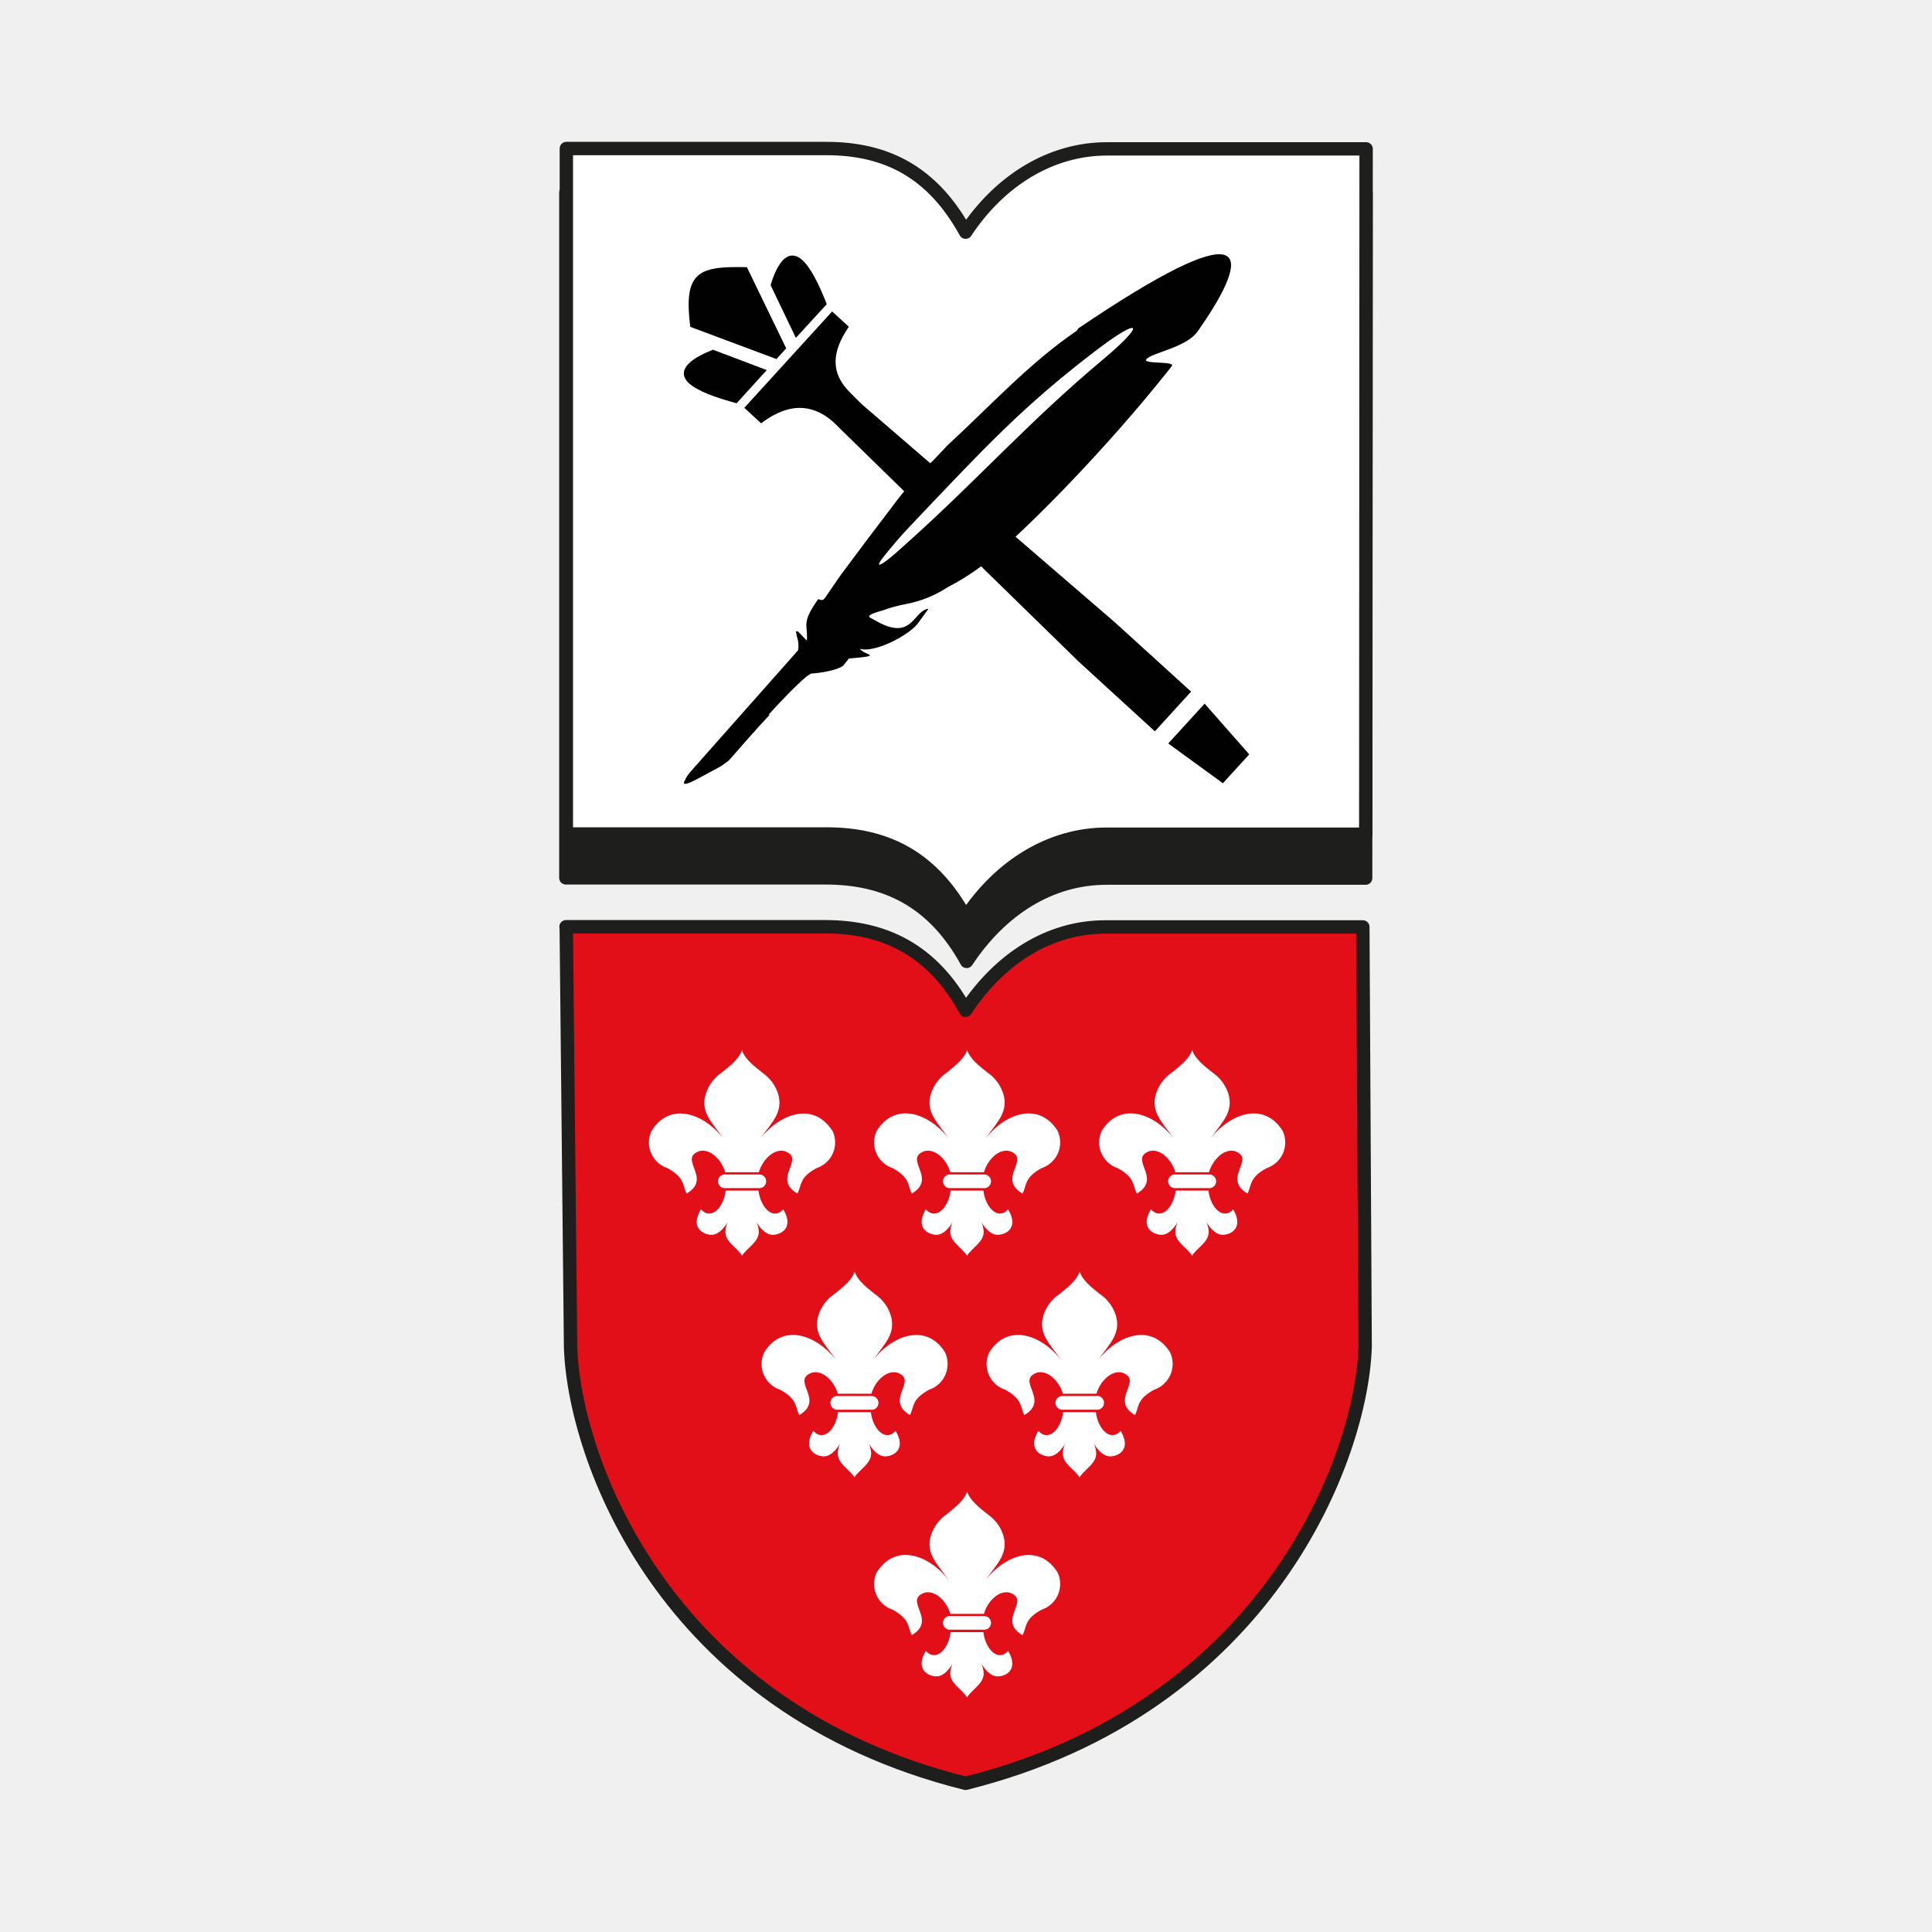
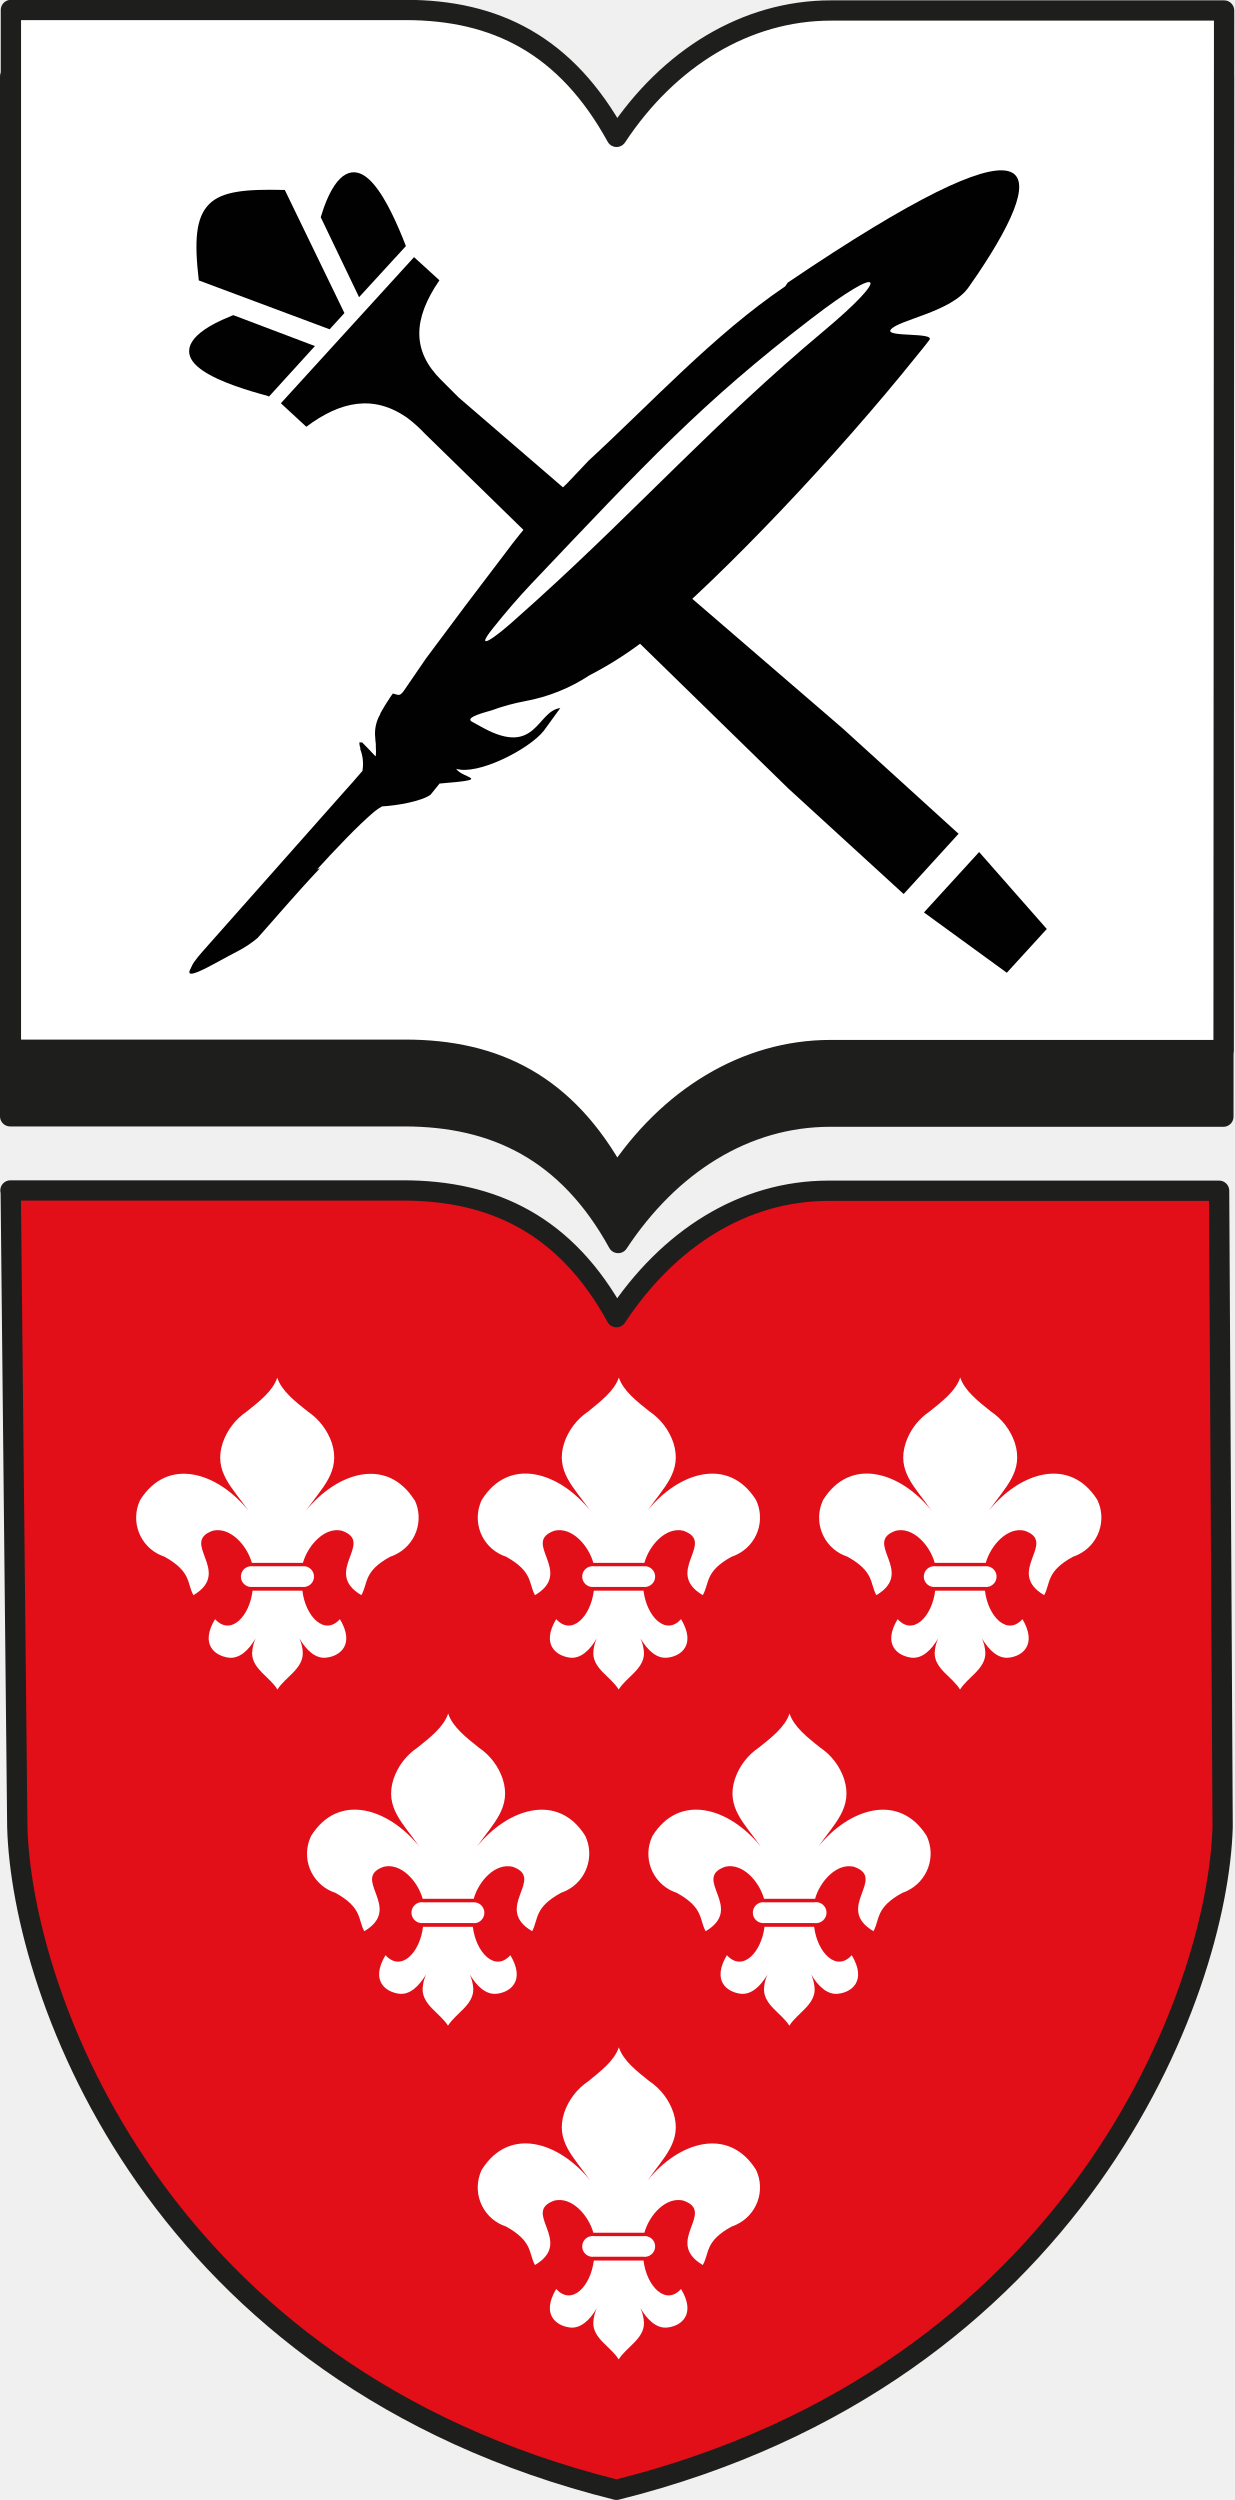
- <svg xmlns="http://www.w3.org/2000/svg" viewBox="-144.71 -36.74 500 500">
+ <svg xmlns="http://www.w3.org/2000/svg" viewBox="0 0 210.57 426.52">
  <g fill-rule="evenodd">
    <g stroke="#1e1e1c" stroke-linejoin="round" stroke-width="3.46">
      <path d="M105.52 34.7c-8.57-15.66-20.93-21.62-36.48-21.61H1.73v177.36h67.25c15.43 0 27.86 5.95 36.48 21.62 8.8-13.35 21.62-21.56 36.17-21.56h67.09l.09-177.36h-67.1c-14.55 0-27.37 8.2-36.19 21.58z" fill="#1e1e1c" />
      <path d="M105.19 23.35C96.59 7.7 84.59 1.7 69.16 1.7H1.86v177.39h67.25c15.48 0 27.48 5.91 36.08 21.61 8.81-13.37 22-21.55 36.48-21.55h67.08l.09-177.36h-67.08c-14.54 0-27.75 8.2-36.57 21.56z" fill="#fff" />
      <path d="M1.83 203.16L2.95 311.7c.78 28.39 23.7 93.49 102.22 113.08C183.7 405.2 207.76 340.1 208.59 311.7l-.6-108.55h-66.64c-14.56 0-27.36 8.21-36.18 21.57-8.57-15.67-21-21.64-36.48-21.62H1.78z" fill="#e20e18" />
    </g>
    <g fill="#fff">
      <path d="M128.98 370.18a7 7 0 0 1-3.37 9.37 6.51 6.51 0 0 1-.77.31c-4.64 2.52-3.77 4.54-4.94 6.57-6.77-4 2.41-9-3.33-11-3-.69-5.82 2.52-6.63 5.49h-8.71c-.83-3-3.68-6.18-6.63-5.49-5.76 2 3.44 7-3.33 11-1.11-2-.3-4-4.94-6.57a7 7 0 0 1-4.46-8.89 5.94 5.94 0 0 1 .32-.79c4.73-7.55 13.31-4.67 18.5 1.83-2.79-4-6-6.69-4.43-11.57a10.57 10.57 0 0 1 4.12-5.37c2-1.65 4.45-3.48 5.2-5.79.75 2.31 3.15 4.14 5.21 5.79a10.53 10.53 0 0 1 4.1 5.37c1.54 4.88-1.62 7.55-4.41 11.57 5.19-6.5 13.77-9.36 18.5-1.83zm-19.19 11.32c.972-.116 1.854.578 1.97 1.55s-.578 1.854-1.55 1.97a1.48 1.48 0 0 1-.42 0h-8.48c-.972.116-1.854-.578-1.97-1.55s.578-1.854 1.55-1.97a1.48 1.48 0 0 1 .42 0zm0 4.16c.52 4.38 3.77 7.79 6.4 4.86 2.58 4.29.09 6.29-2.25 6.56-1.87.27-3.48-1.26-4.66-3.27a7.09 7.09 0 0 1 .59 2.52c0 2.72-3 4.09-4.32 6.21-1.26-2.12-4.33-3.49-4.33-6.21a6.64 6.64 0 0 1 .59-2.52c-1.19 2.05-2.81 3.54-4.65 3.27-2.34-.32-4.83-2.27-2.27-6.56 2.68 2.93 5.89-.48 6.42-4.86zm48.31-72.43a7.05 7.05 0 0 1-3.38 9.39 6.36 6.36 0 0 1-.76.31c-4.64 2.52-3.83 4.54-4.94 6.55-6.77-4 2.41-9-3.34-11-2.94-.69-5.81 2.52-6.62 5.47h-8.71c-.83-3-3.68-6.16-6.63-5.47-5.76 2 3.44 7-3.33 11-1.11-2-.3-4-4.94-6.55a7 7 0 0 1-4.46-8.91 7.68 7.68 0 0 1 .32-.79c4.73-7.54 13.31-4.66 18.5 1.84-2.79-4-6-6.69-4.43-11.56a10.53 10.53 0 0 1 4.1-5.37c2.07-1.65 4.47-3.5 5.22-5.8.75 2.3 3.15 4.15 5.21 5.8a10.44 10.44 0 0 1 4.1 5.37c1.54 4.87-1.62 7.55-4.41 11.56 5.19-6.5 13.77-9.36 18.5-1.84zm-19.2 11.32a1.79 1.79 0 1 1 .52 3.54 2.26 2.26 0 0 1-.52 0h-8.47a1.79 1.79 0 0 1-.52-3.54 2.26 2.26 0 0 1 .52 0zm0 4.18c.53 4.36 3.78 7.79 6.41 4.84 2.58 4.3.09 6.29-2.25 6.57-1.87.26-3.48-1.26-4.66-3.27a7 7 0 0 1 .59 2.51c0 2.73-3 4.1-4.32 6.22-1.32-2.12-4.33-3.49-4.33-6.22a6.59 6.59 0 0 1 .59-2.51c-1.2 2.05-2.81 3.53-4.65 3.27-2.34-.33-4.83-2.27-2.27-6.57 2.68 2.95 5.89-.48 6.42-4.84zm-39.04-15.5a7.06 7.06 0 0 1-3.37 9.39 7.28 7.28 0 0 1-.77.31c-4.64 2.52-3.83 4.54-4.94 6.55-6.77-4 2.41-9-3.33-11-3-.69-5.82 2.52-6.63 5.47h-8.71c-.83-3-3.68-6.16-6.63-5.47-5.76 2 3.44 7-3.33 11-1.11-2-.3-4-4.94-6.55a7 7 0 0 1-4.46-8.91 7.68 7.68 0 0 1 .32-.79c4.73-7.54 13.29-4.66 18.5 1.84-2.79-4-6-6.69-4.43-11.56a10.53 10.53 0 0 1 4.1-5.37c2.07-1.65 4.47-3.5 5.22-5.8.75 2.3 3.15 4.15 5.21 5.8a10.53 10.53 0 0 1 4.1 5.37c1.54 4.87-1.62 7.55-4.41 11.56 5.19-6.5 13.83-9.36 18.5-1.84zm-19.19 11.32a1.79 1.79 0 0 1 .51 3.54 2.18 2.18 0 0 1-.51 0h-8.48a1.79 1.79 0 0 1-.52-3.54 2.26 2.26 0 0 1 .52 0zm0 4.18c.52 4.36 3.77 7.79 6.4 4.84 2.58 4.3.07 6.29-2.25 6.57-1.87.26-3.48-1.26-4.66-3.27a7 7 0 0 1 .59 2.51c0 2.73-3 4.1-4.32 6.22-1.32-2.12-4.33-3.49-4.33-6.22a6.59 6.59 0 0 1 .59-2.51c-1.26 2.05-2.8 3.53-4.65 3.27-2.34-.33-4.85-2.27-2.27-6.57 2.67 2.95 5.89-.48 6.4-4.84zm106.55-72.83a7 7 0 0 1-3.34 9.36 6.07 6.07 0 0 1-.8.32c-4.64 2.52-3.83 4.55-4.94 6.57-6.77-4 2.43-9-3.34-11-2.94-.69-5.79 2.52-6.62 5.49h-8.71c-.82-3-3.68-6.18-6.63-5.49-5.75 2 3.44 7-3.33 11-1.11-2-.3-4-4.94-6.57a7 7 0 0 1-4.45-8.91 7.28 7.28 0 0 1 .31-.77c4.73-7.55 13.31-4.67 18.5 1.82-2.79-4-6-6.68-4.41-11.56a10.48 10.48 0 0 1 4.1-5.37c2.06-1.65 4.46-3.48 5.2-5.78.76 2.3 3.16 4.13 5.21 5.78a10.5 10.5 0 0 1 4.11 5.37c1.54 4.88-1.63 7.55-4.42 11.56 5.19-6.49 13.77-9.34 18.5-1.82zm-19.18 11.32c.972-.116 1.854.578 1.97 1.55s-.578 1.854-1.55 1.97a1.48 1.48 0 0 1-.42 0h-8.45c-.972.116-1.854-.578-1.97-1.55s.578-1.854 1.55-1.97a1.48 1.48 0 0 1 .42 0zm0 4.16c.51 4.38 3.77 7.79 6.4 4.86 2.52 4.29.08 6.29-2.26 6.56-1.85.27-3.46-1.25-4.66-3.28a6.64 6.64 0 0 1 .59 2.52c0 2.71-3 4.09-4.32 6.21-1.26-2.12-4.33-3.5-4.33-6.21a7.09 7.09 0 0 1 .59-2.52c-1.18 2.06-2.79 3.55-4.65 3.28-2.34-.34-4.83-2.27-2.26-6.56 2.67 2.93 5.88-.48 6.41-4.86z" />
      <path d="M128.98 255.9a7 7 0 0 1-3.37 9.37 5.16 5.16 0 0 1-.77.31c-4.64 2.52-3.77 4.55-4.94 6.57-6.77-4 2.41-9-3.33-11-3-.69-5.82 2.52-6.63 5.49h-8.71c-.83-3-3.68-6.18-6.63-5.49-5.76 2 3.44 7-3.33 11-1.11-2-.3-4-4.94-6.57a7 7 0 0 1-4.46-8.88 5.56 5.56 0 0 1 .32-.8c4.73-7.55 13.31-4.67 18.5 1.82-2.79-4-6-6.68-4.43-11.56a10.57 10.57 0 0 1 4.12-5.37c2-1.65 4.45-3.48 5.2-5.78.75 2.3 3.15 4.13 5.21 5.78a10.53 10.53 0 0 1 4.1 5.37c1.54 4.88-1.62 7.55-4.41 11.56 5.19-6.49 13.77-9.34 18.5-1.82zm-19.19 11.32c.972-.116 1.854.578 1.97 1.55s-.578 1.854-1.55 1.97a1.48 1.48 0 0 1-.42 0h-8.48c-.972.116-1.854-.578-1.97-1.55s.578-1.854 1.55-1.97a1.48 1.48 0 0 1 .42 0zm0 4.16c.52 4.38 3.77 7.79 6.4 4.86 2.58 4.29.09 6.29-2.25 6.56-1.87.27-3.48-1.25-4.66-3.28a7.09 7.09 0 0 1 .59 2.52c0 2.71-3 4.09-4.32 6.21-1.26-2.12-4.33-3.5-4.33-6.21a6.64 6.64 0 0 1 .59-2.52c-1.19 2.06-2.81 3.55-4.65 3.28-2.34-.34-4.83-2.27-2.27-6.56 2.68 2.93 5.89-.48 6.42-4.86zM70.74 255.9a7 7 0 0 1-3.37 9.37 5.28 5.28 0 0 1-.78.31c-4.64 2.52-3.77 4.55-4.94 6.57-6.76-4 2.42-9-3.34-11-2.93-.69-5.8 2.52-6.63 5.49h-8.71c-.83-3-3.7-6.18-6.65-5.49-5.74 2 3.44 7-3.32 11-1.12-2-.3-4-4.95-6.57a7 7 0 0 1-4.46-8.88 7.28 7.28 0 0 1 .31-.77c4.74-7.55 13.31-4.67 18.5 1.82-2.79-4-6-6.68-4.41-11.56a10.57 10.57 0 0 1 4.1-5.37c2.06-1.65 4.46-3.48 5.21-5.78.75 2.3 3.15 4.13 5.22 5.78a10.68 10.68 0 0 1 4.1 5.37c1.53 4.88-1.63 7.55-4.43 11.56 5.21-6.49 13.77-9.34 18.52-1.82zm-19.15 11.32c.972-.116 1.854.578 1.97 1.55s-.578 1.854-1.55 1.97a1.48 1.48 0 0 1-.42 0h-8.51c-.972.116-1.854-.578-1.97-1.55s.578-1.854 1.55-1.97a1.48 1.48 0 0 1 .42 0zm0 4.16c.51 4.38 3.77 7.79 6.4 4.86 2.58 4.29.07 6.29-2.27 6.56-1.85.27-3.46-1.25-4.64-3.28a6.63 6.63 0 0 1 .58 2.52c0 2.71-3 4.09-4.33 6.21-1.25-2.12-4.32-3.5-4.32-6.21a7.09 7.09 0 0 1 .59-2.52c-1.18 2.06-2.79 3.55-4.66 3.28-2.32-.34-4.83-2.27-2.25-6.56 2.67 2.93 5.89-.48 6.4-4.86z" />
      <use href="#B" />
    </g>
    <g fill="#010101">
      <path d="M47.92 68.8l22.72-24.93 4.33 3.95c-4.59 6.68-4.66 12.1.29 17l3 3 65.48 56.43 19.8 18-9.37 10.28-19.67-18L72.5 74a23.36 23.36 0 0 0-2.91-2.63c-5.82-4.18-11.57-2.88-17.33 1.44l-4.33-4zm-14-20.94c-.81-6.84-.49-10.73 1.73-13s6.32-2.61 12.94-2.45l10.17 21-2.52 2.77-22.28-8.32zm11.9 19.73l-1.44-.4c-3.53-1-8.4-2.59-10.76-4.72s-2.05-5 4.27-7.89l1.7-.73.2-.09 13.94 5.28-7.88 8.66zm23.42-25.63c-.16-.44-.36-.93-.57-1.45-1.38-3.36-3.49-8-5.88-10.06s-5.22-1.47-7.55 5l-.52 1.61 6.54 13.64 8-8.73zm97.83 103.43l11.52 13.1-6.82 7.47-14-10.19-.13-.11 9.4-10.29z" />
      <path d="M133.97 48.85c-12.16 8.24-22.73 19.78-33.54 29.73l-3.66 3.87a87 87 0 0 0-10.48 11.8q-6.84 8.94-13.62 18.1l-3.78 5.52c-.73 1-.92.68-1.86.45l-.23.31a2.73 2.73 0 0 1-.21.3 1.81 1.81 0 0 1-.19.29c0 .09-.11.19-.19.27 0 .1-.11.18-.16.27a2.26 2.26 0 0 1-.16.26.78.78 0 0 1-.16.24 1 1 0 0 1-.13.22l-.13.22a1.51 1.51 0 0 1-.11.22.75.75 0 0 1-.13.18.84.84 0 0 1-.12.23.54.54 0 0 1-.11.18l-.08.17-.08.17a.06.06 0 0 1 0 .06s0 .1-.07.11a6.53 6.53 0 0 0-.75 3.85.06.06 0 0 1 0 .06c0 .32.07.63.1 1v.56a8.3 8.3 0 0 1 0 1.41.29.29 0 0 1-.07.12c-.74-.8-1.5-1.58-2.27-2.36a.06.06 0 0 1-.08 0h-.39a.14.14 0 0 0 0 .09 2.37 2.37 0 0 0 .16.84v.11.14a6.9 6.9 0 0 1 .38 3.57.17.17 0 0 1 0 .1c-1.13 1.34-2.29 2.62-3.44 3.91l-23.53 26.55c-6.29 7 2.38 1.37 6-.4a18.61 18.61 0 0 0 3.41-2.28c3.92-4.32 14.08-16.21 19.62-20.86a12.08 12.08 0 0 1 1.26-.85c2.58-.14 6.77-.88 8.29-2 .53-.63 1-1.26 1.53-1.9 9.4-.76 3.92-.83 2.83-2.52 3.63 1.17 12.38-3.27 14.94-6.46l2.83-3.9c-4 .48-4.07 8.3-13.12 3.4l-2-1.1c-1.26-.79 2.94-1.73 3.41-1.91a35.11 35.11 0 0 1 5.71-1.57 29.66 29.66 0 0 0 11-4.42 61.91 61.91 0 0 0 10.82-7.1c11.82-9.85 31.12-30.05 45.14-47.58.69-.83 1.37-1.67 2-2.51 1.07-1.37-7.55-.43-6.6-1.75 1.25-1.71 10.39-3 13.32-7.28l1.52-2.2c13-19.32 11.32-28.14-32.4 1.44z" />
      <path d="M44.43 151.52l-9.9 11.18c-6.29 7 2.37 1.38 6-.4a18.9 18.9 0 0 0 3.41-2.27c2.2-2.43 6.36-7.36 10.64-11.89l-10.06 3.37z" />
    </g>
    <use href="#B" fill="#fff" />
  </g>
  <defs>
    <path id="B" d="M88.59 105.07l3.09-2.77c17.49-15.85 30.36-30.33 48.8-45.78 11.65-9.74 10.36-11.71-2.08-2.15-18.67 14.33-28 24.42-47.71 45.19-2.31 2.44-4.5 5-6.62 7.66-3.2 4 0 2 4.52-2.15z" />
  </defs>
</svg>
